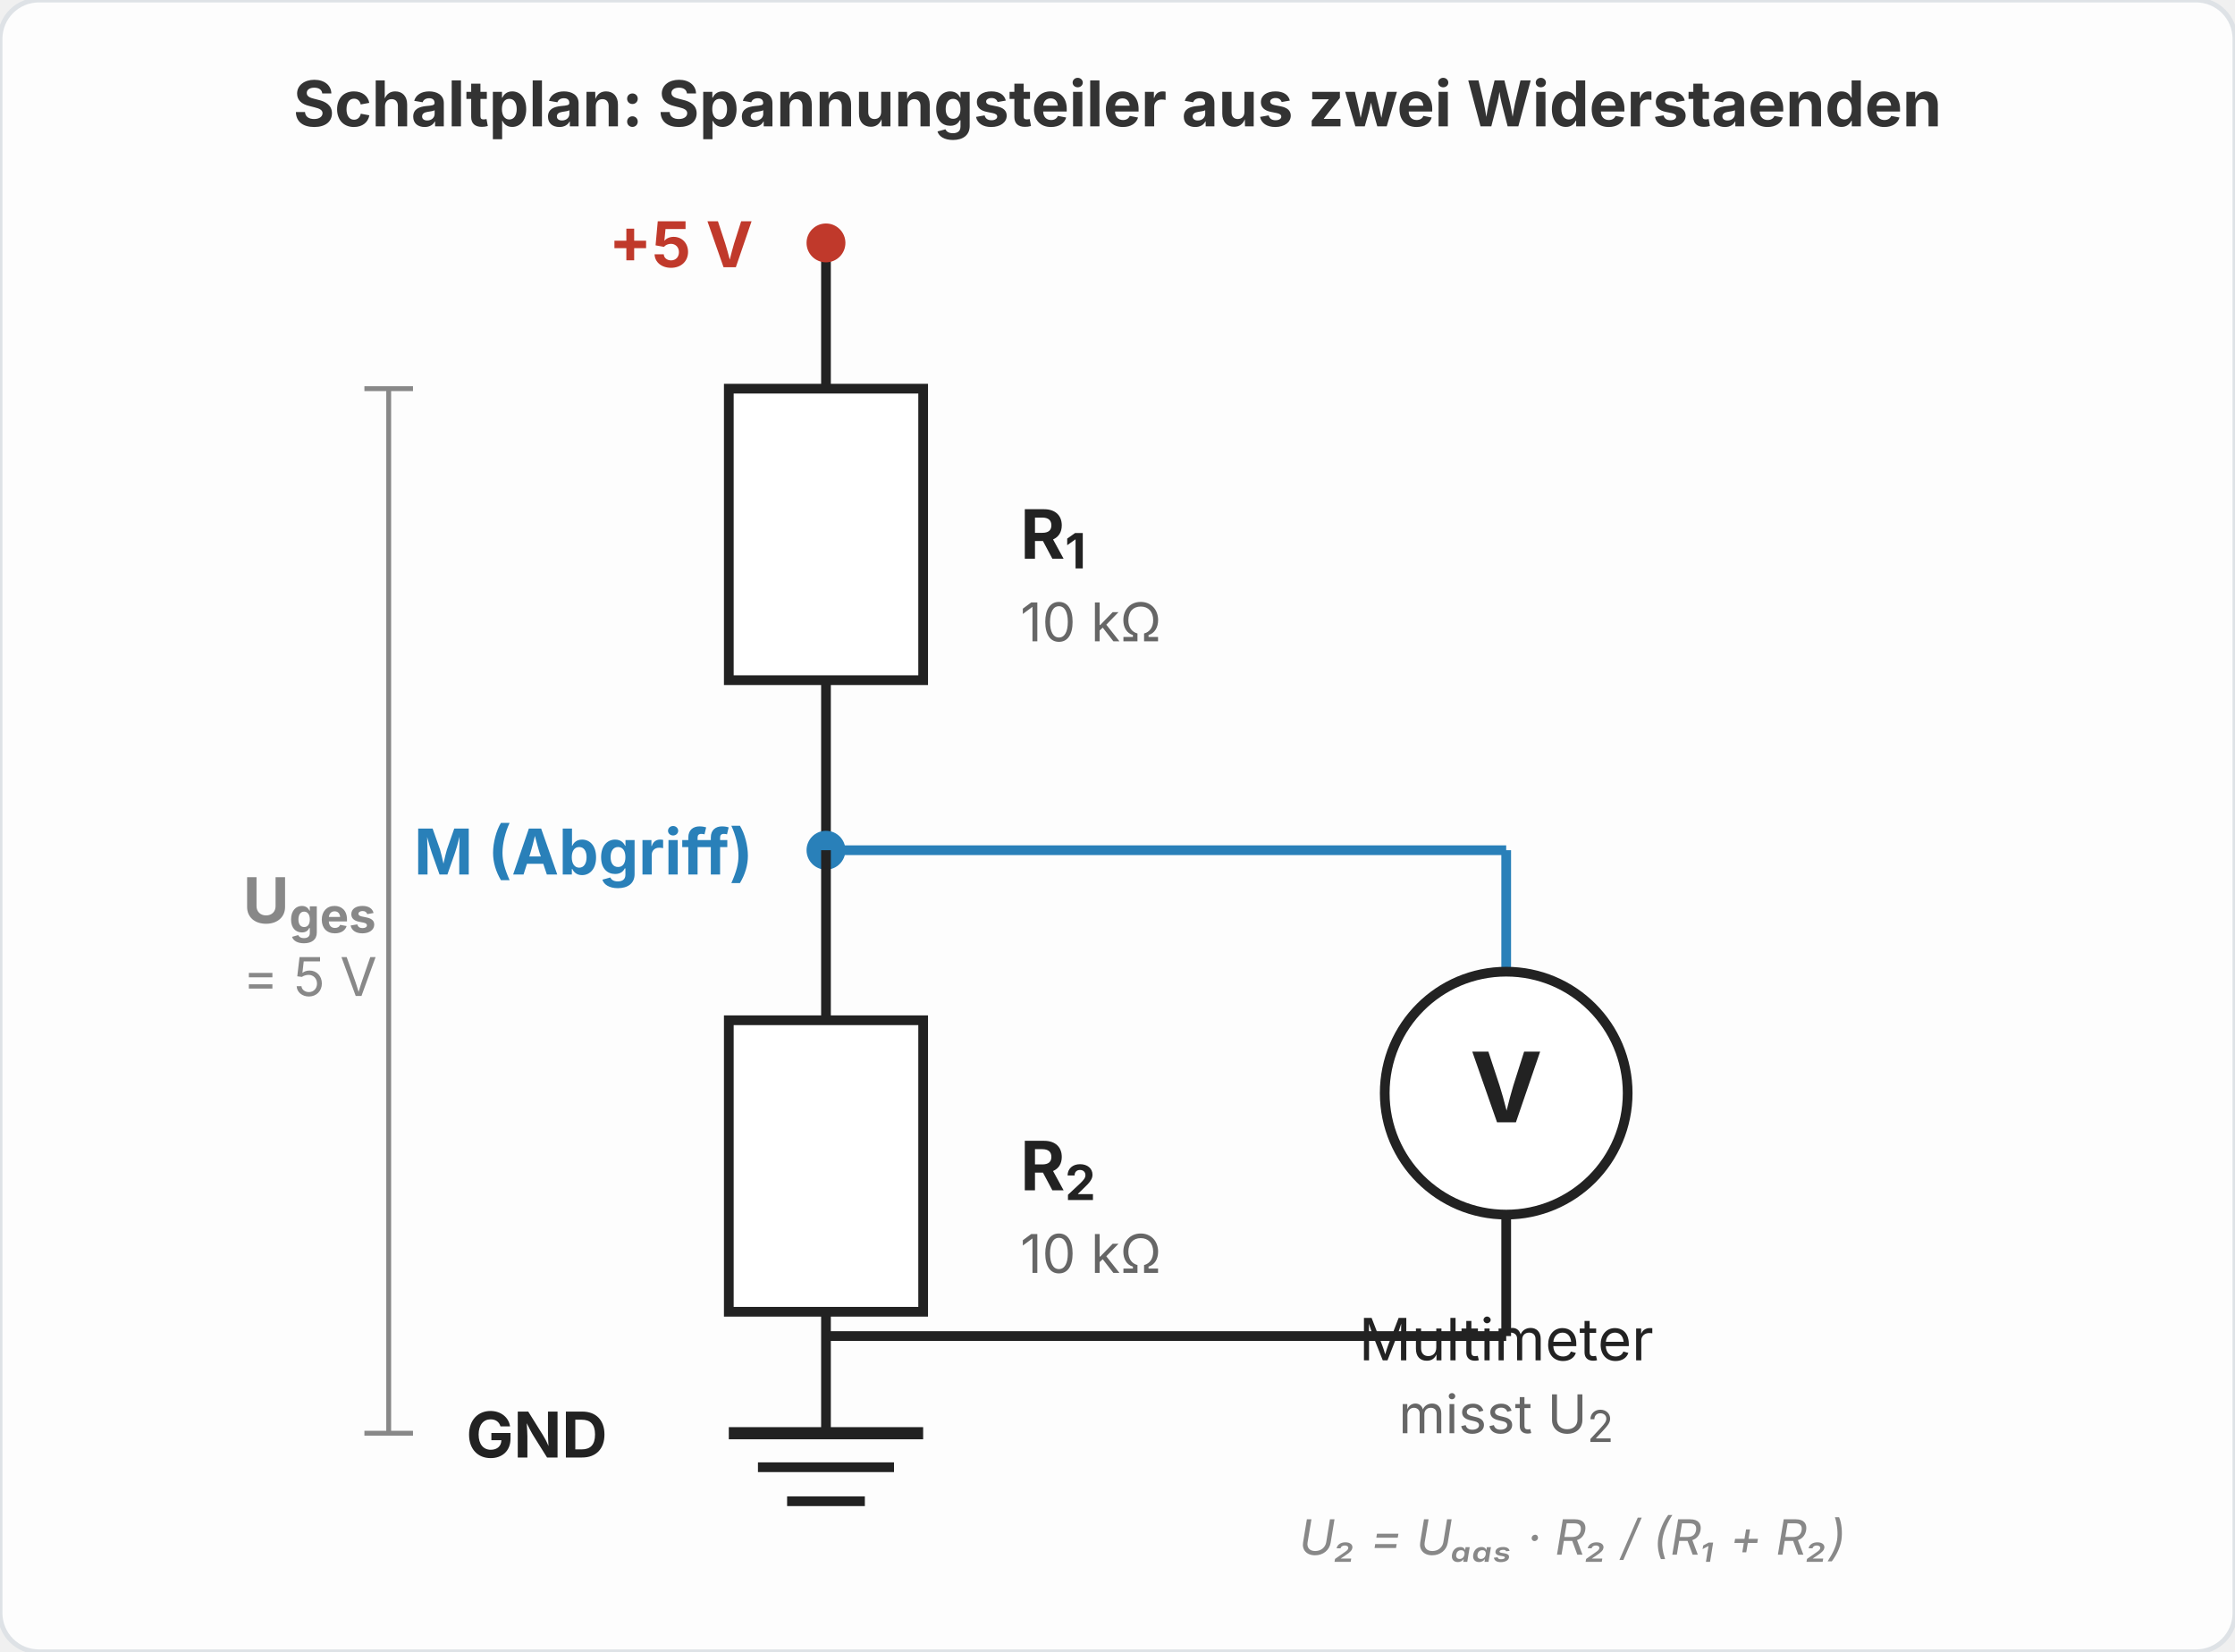
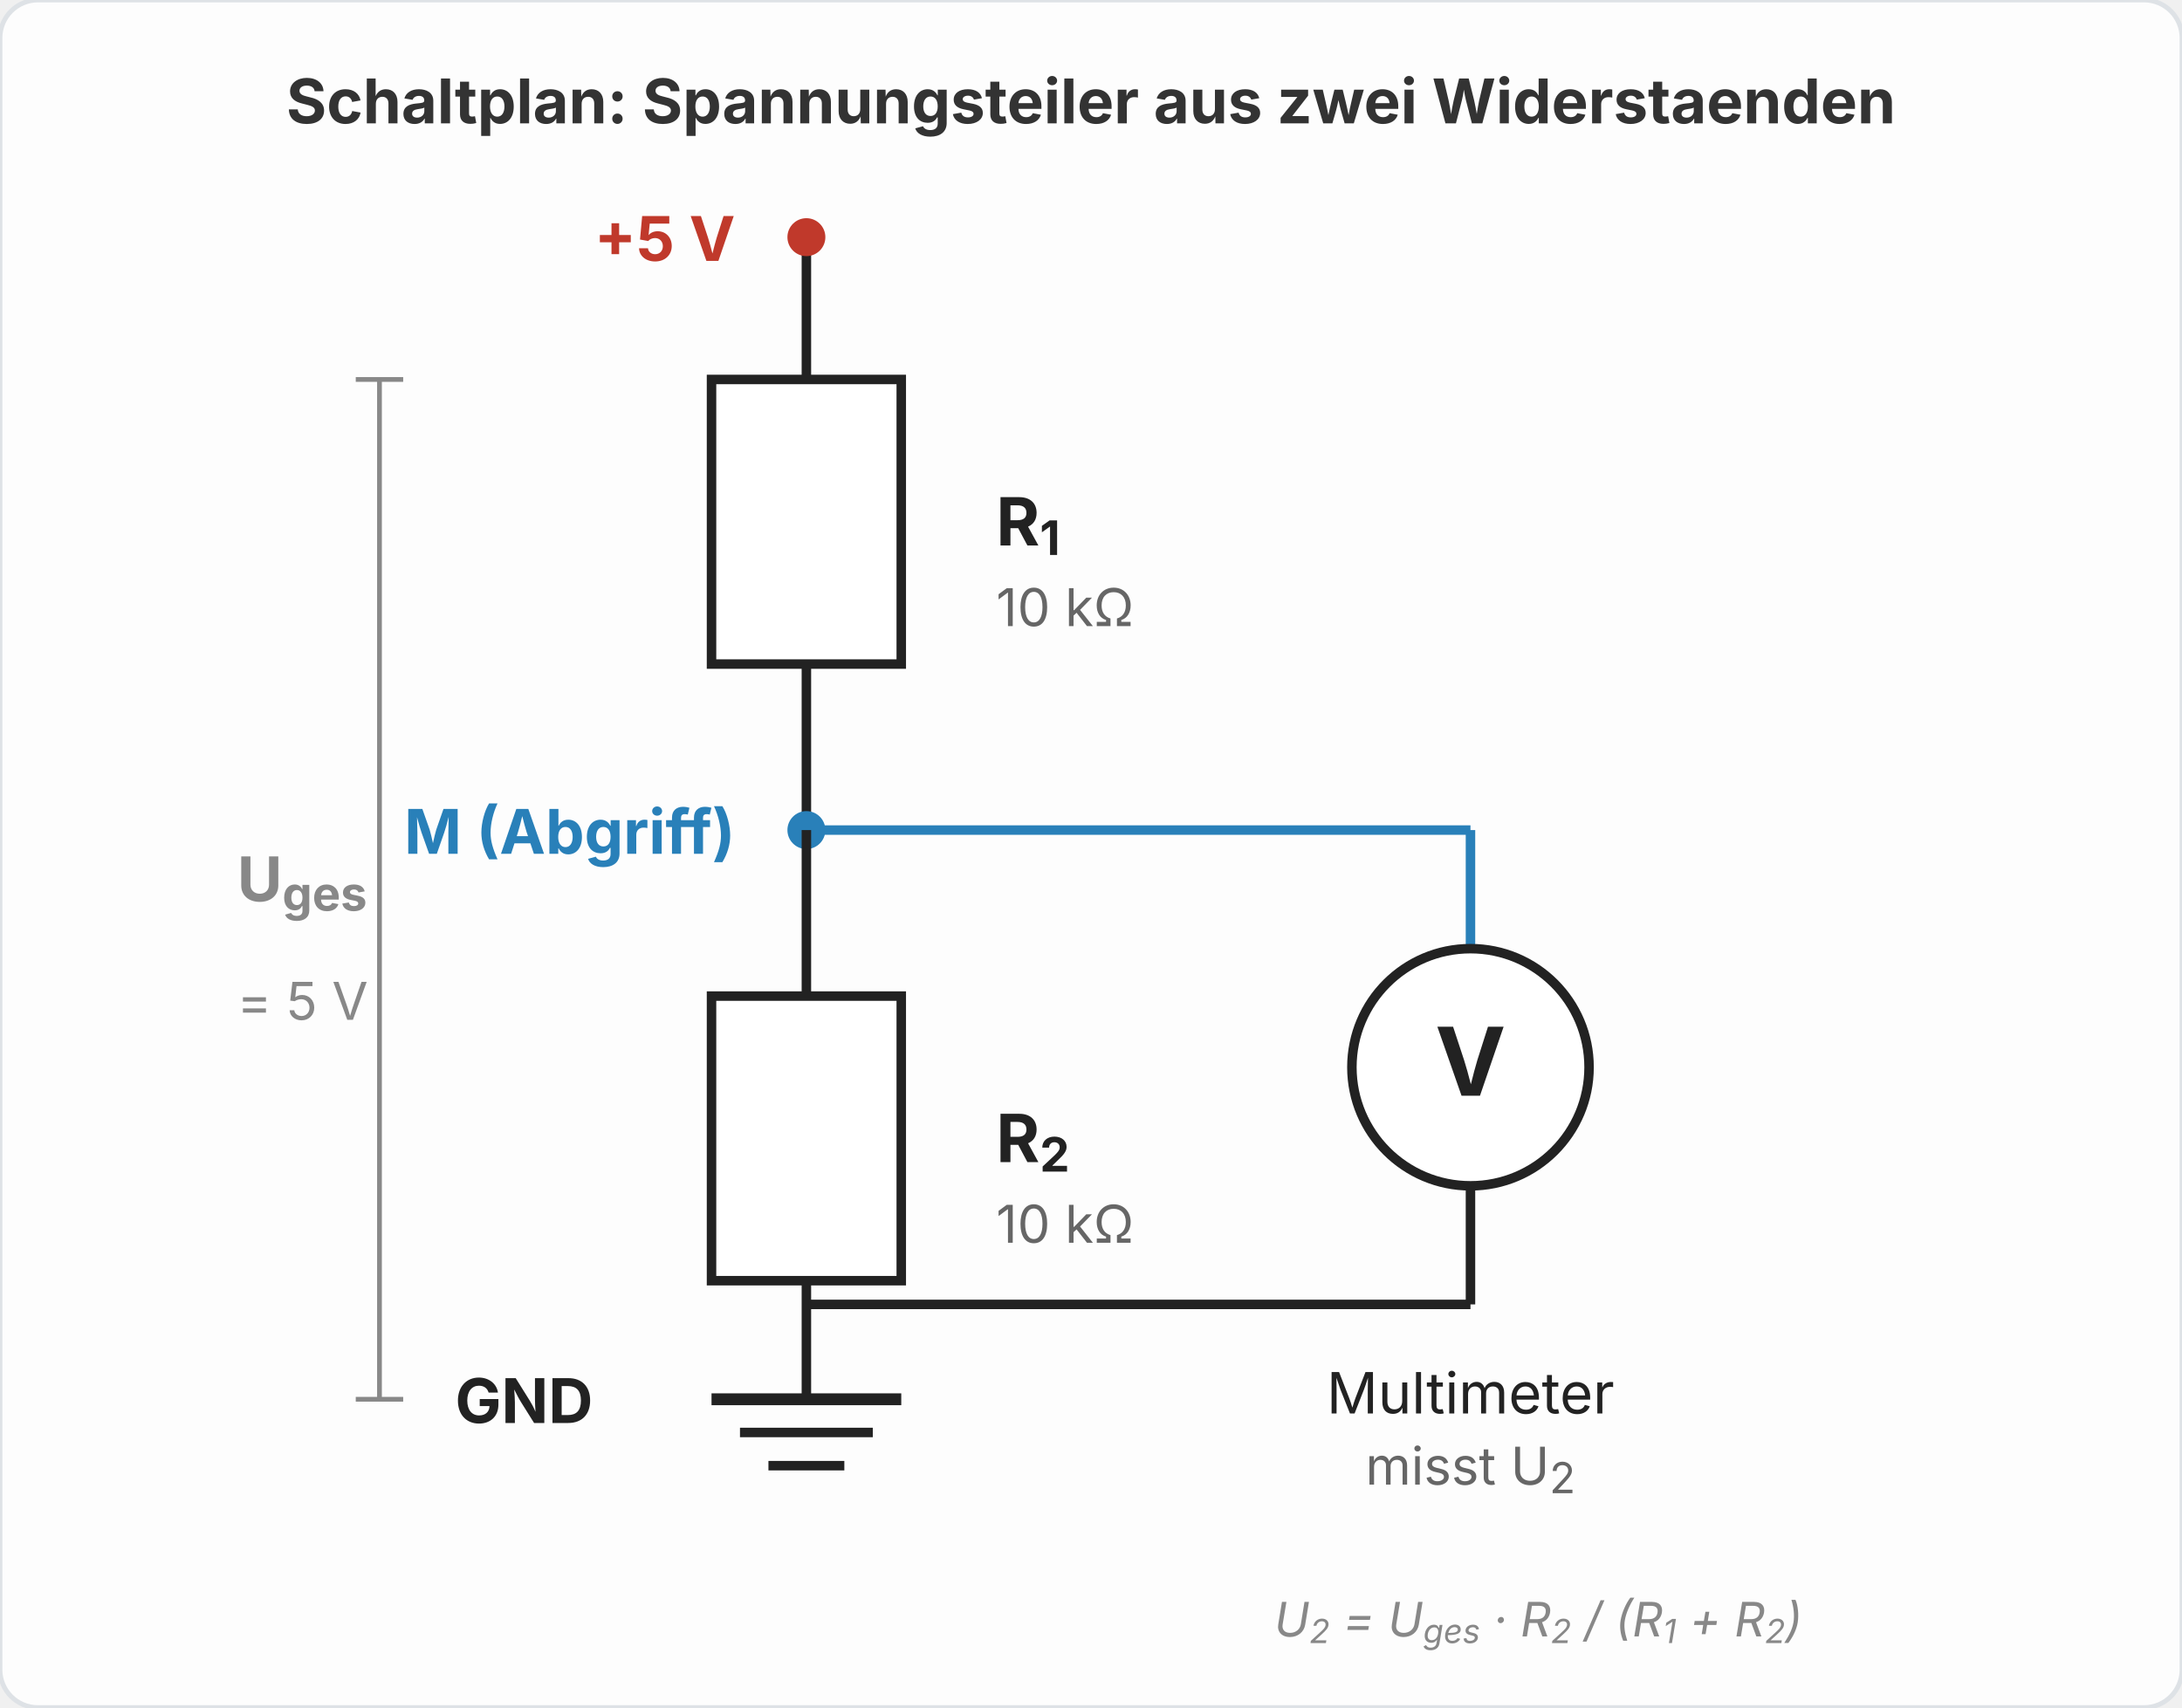
- <svg xmlns="http://www.w3.org/2000/svg" viewBox="0 0 460 340" font-family="system-ui, -apple-system, sans-serif">
-   <rect x="0" y="0" width="460" height="340" rx="8" fill="#fdfdfd" stroke="#dee2e6" stroke-width="1" />
+ <svg xmlns="http://www.w3.org/2000/svg" viewBox="0 0 460 360" font-family="system-ui, -apple-system, sans-serif">
+   <rect x="0" y="0" width="460" height="360" rx="8" fill="#fdfdfd" stroke="#dee2e6" stroke-width="1" />
  <text x="230" y="26" text-anchor="middle" font-size="13" font-weight="bold" fill="#333">Schaltplan: Spannungsteiler aus zwei Widerstaenden</text>
  <line x1="170" y1="50" x2="170" y2="80" stroke="#222" stroke-width="2" />
  <circle cx="170" cy="50" r="4" fill="#C0392B" />
  <text x="155" y="55" text-anchor="end" font-size="13" font-weight="bold" fill="#C0392B">+5 V</text>
  <rect x="150" y="80" width="40" height="60" fill="white" stroke="#222" stroke-width="2" />
  <text x="210" y="115" font-size="14" font-weight="bold" fill="#222">R<tspan font-size="10" baseline-shift="sub">1</tspan>
  </text>
  <text x="210" y="132" font-size="11" fill="#666">10 kΩ</text>
  <line x1="170" y1="140" x2="170" y2="175" stroke="#222" stroke-width="2" />
  <circle cx="170" cy="175" r="4" fill="#2980B9" />
  <text x="155" y="180" text-anchor="end" font-size="13" font-weight="bold" fill="#2980B9">M (Abgriff)</text>
  <line x1="170" y1="175" x2="310" y2="175" stroke="#2980B9" stroke-width="2" />
  <line x1="310" y1="175" x2="310" y2="200" stroke="#2980B9" stroke-width="2" />
  <circle cx="310" cy="225" r="25" fill="white" stroke="#222" stroke-width="2" />
  <text x="310" y="231" text-anchor="middle" font-size="20" font-weight="bold" fill="#222">V</text>
-   <text x="310" y="280" text-anchor="middle" font-size="12" fill="#222">Multimeter</text>
-   <text x="310" y="295" text-anchor="middle" font-size="11" fill="#666">misst U<tspan font-size="9" baseline-shift="sub">2</tspan>
+   <text x="310" y="298" text-anchor="middle" font-size="12" fill="#222">Multimeter</text>
+   <text x="310" y="313" text-anchor="middle" font-size="11" fill="#666">misst U<tspan font-size="9" baseline-shift="sub">2</tspan>
  </text>
  <line x1="310" y1="250" x2="310" y2="275" stroke="#222" stroke-width="2" />
  <line x1="310" y1="275" x2="170" y2="275" stroke="#222" stroke-width="2" />
  <line x1="170" y1="175" x2="170" y2="210" stroke="#222" stroke-width="2" />
  <rect x="150" y="210" width="40" height="60" fill="white" stroke="#222" stroke-width="2" />
  <text x="210" y="245" font-size="14" font-weight="bold" fill="#222">R<tspan font-size="10" baseline-shift="sub">2</tspan>
  </text>
  <text x="210" y="262" font-size="11" fill="#666">10 kΩ</text>
  <line x1="170" y1="270" x2="170" y2="295" stroke="#222" stroke-width="2" />
  <line x1="150" y1="295" x2="190" y2="295" stroke="#222" stroke-width="2.5" />
  <line x1="156" y1="302" x2="184" y2="302" stroke="#222" stroke-width="2" />
  <line x1="162" y1="309" x2="178" y2="309" stroke="#222" stroke-width="2" />
  <text x="125" y="300" text-anchor="end" font-size="13" font-weight="bold" fill="#222">GND</text>
  <line x1="80" y1="80" x2="80" y2="295" stroke="#888" stroke-width="1" />
  <line x1="75" y1="80" x2="85" y2="80" stroke="#888" stroke-width="1" />
  <line x1="75" y1="295" x2="85" y2="295" stroke="#888" stroke-width="1" />
  <text x="50" y="190" font-size="13" font-weight="bold" fill="#888">U<tspan font-size="10" baseline-shift="sub">ges</tspan>
  </text>
-   <text x="50" y="205" font-size="11" fill="#888">= 5 V</text>
-   <text x="380" y="320" text-anchor="end" font-size="10" fill="#888" font-style="italic">U₂ = Uₐₐₛ · R₂ / (R₁ + R₂)</text>
+   <text x="50" y="215" font-size="11" fill="#888">= 5 V</text>
+   <text x="380" y="345" text-anchor="end" font-size="10" fill="#888" font-style="italic">U<tspan font-size="7" baseline-shift="sub">2</tspan> = U<tspan font-size="7" baseline-shift="sub">ges</tspan> · R<tspan font-size="7" baseline-shift="sub">2</tspan> / (R<tspan font-size="7" baseline-shift="sub">1</tspan> + R<tspan font-size="7" baseline-shift="sub">2</tspan>)</text>
</svg>
